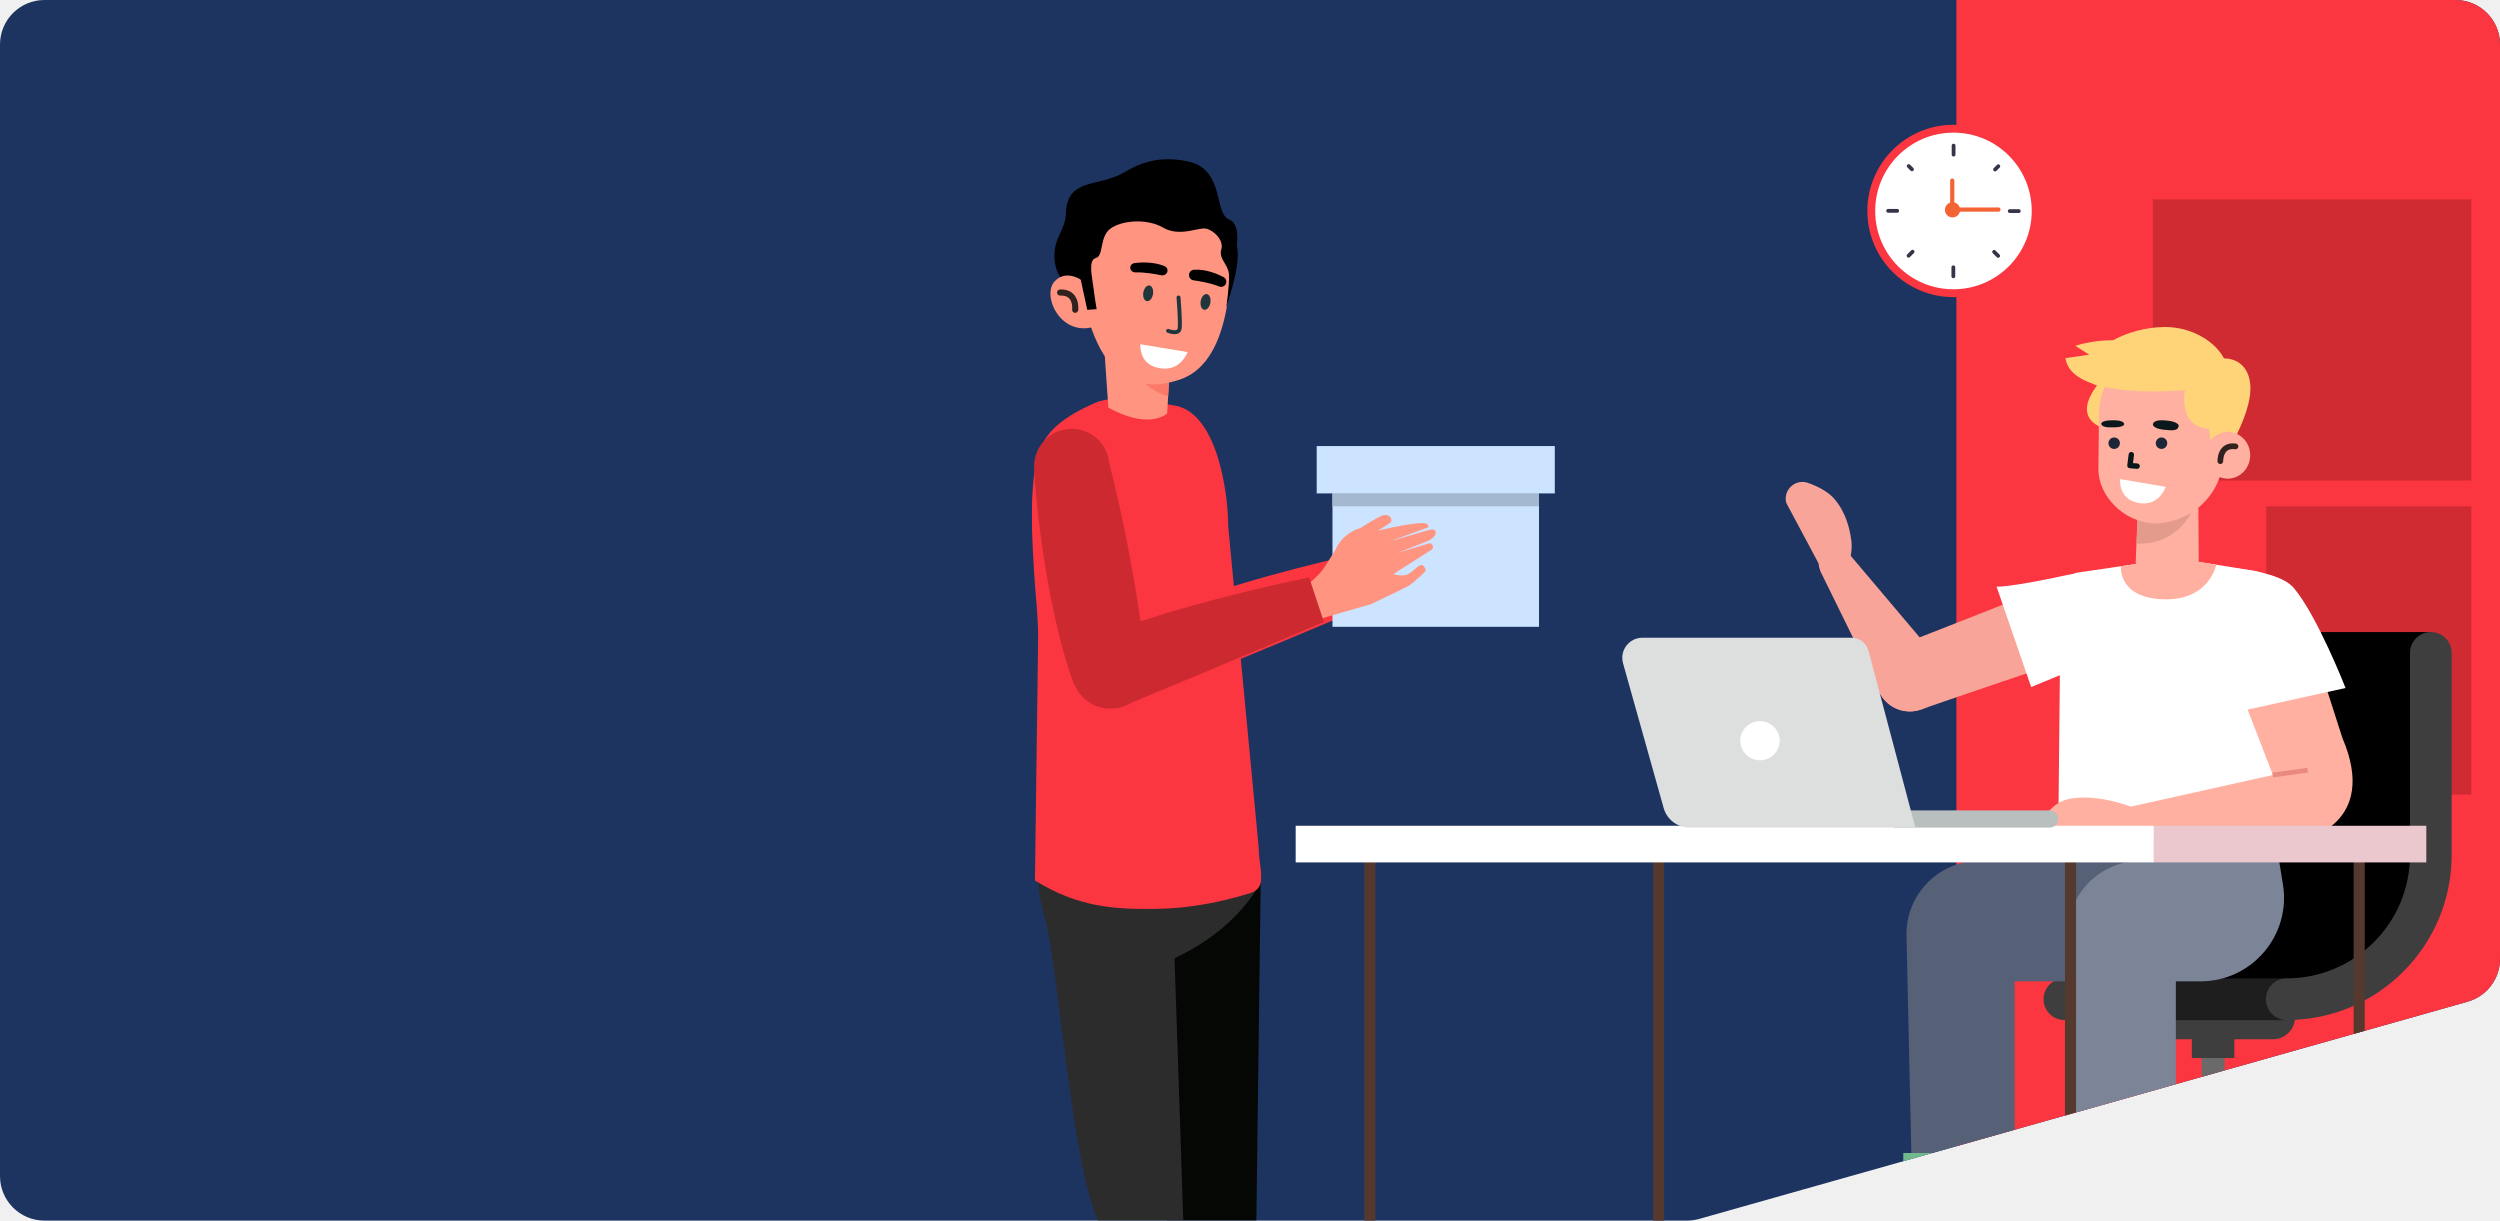
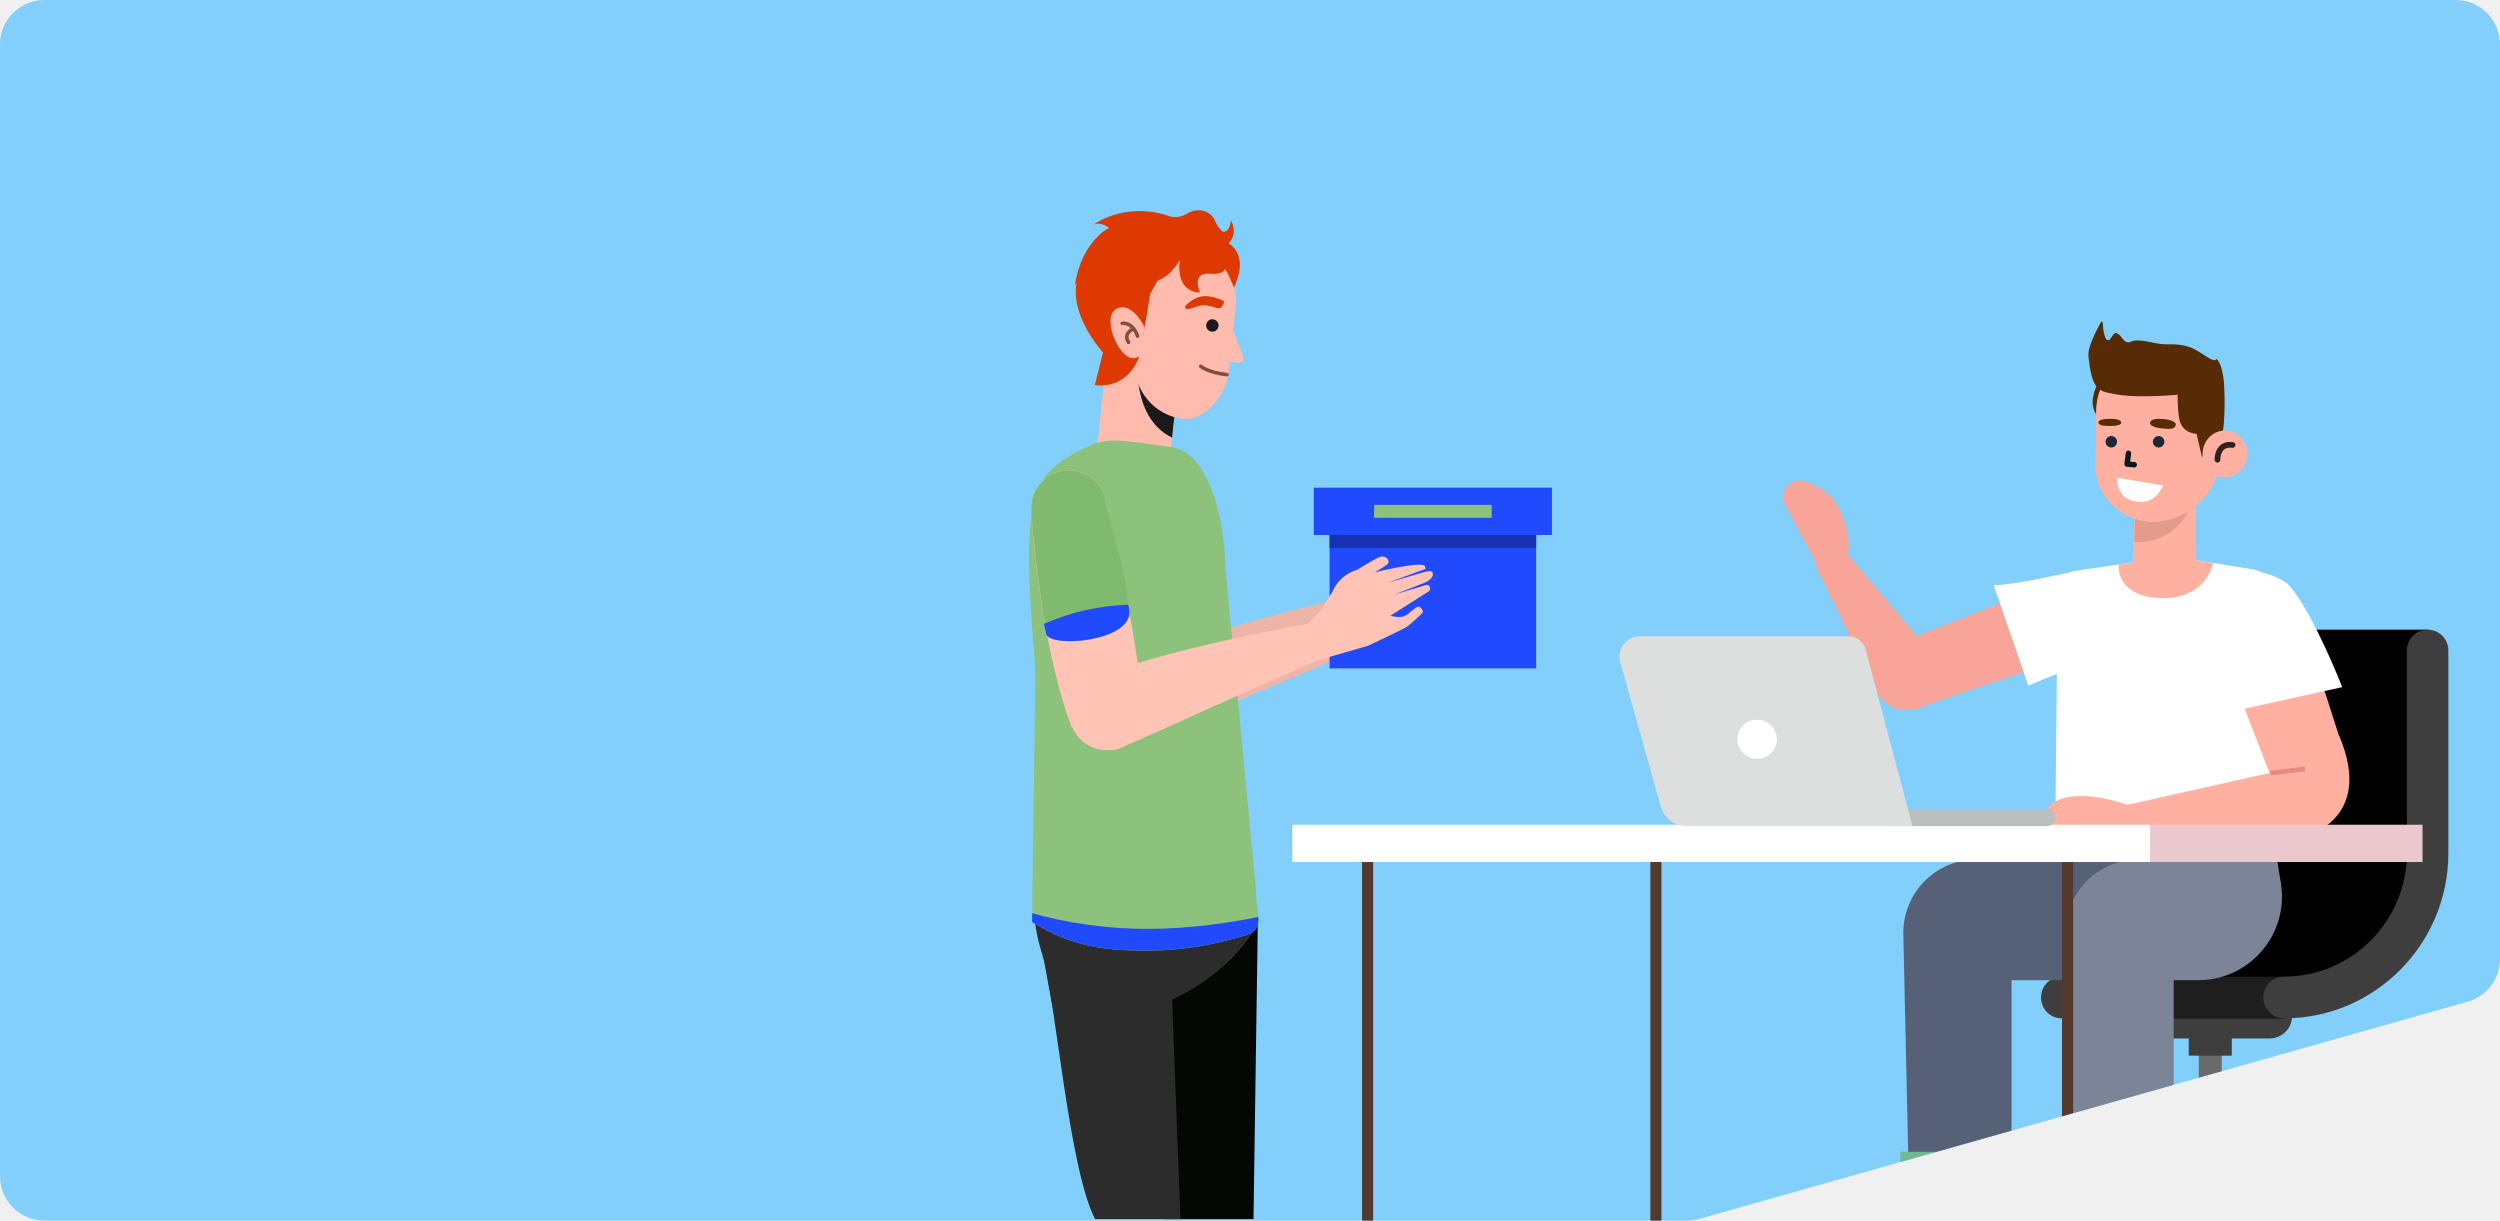
<svg xmlns="http://www.w3.org/2000/svg" xmlns:xlink="http://www.w3.org/1999/xlink" width="1743" height="851" viewBox="0 0 1743 851">
  <defs>
-     <path id="vvqmei5jxa" d="M31 0h1681c17.12 0 31 13.88 31 31v637.548c0 13.873-9.217 26.058-22.567 29.831l-535.77 151.452c-2.744.776-5.582 1.169-8.433 1.169H31c-17.12 0-31-13.88-31-31V31C0 13.88 13.88 0 31 0z" />
-     <path id="3xf63r3ttc" d="M0.619 0.102L160.62 0.102 160.62 355.737 0.619 355.737z" />
+     <path id="5y6mgpinea" d="M31 0h1681c17.12 0 31 13.88 31 31v637.548c0 13.873-9.217 26.058-22.567 29.831l-535.77 151.452c-2.744.776-5.582 1.169-8.433 1.169H31c-17.12 0-31-13.88-31-31V31C0 13.88 13.88 0 31 0z" />
+     <path id="0nvkxlrixc" d="M2.406 313.145c0 14.598-6.74 27.462 5.955 31.425 3.375 1.054 6.78 2.046 10.208 2.962 17.961 4.832 36.655 7.794 55.519 8.056 31.08.43 55.01-1.78 84.345-19.815l-2.198-167.885c-.194-15.796 1.922-31.623 2.822-47.42 1.07-18.772 2.323-37.85.98-56.58-1.293-17.69-2.777-32.849-16.966-45.302-7.593-6.663-16.705-11.38-25.875-15.495-9.3-4.176-19.88-3.331-29.753-2.015l-25.49 3.397C31.464 8.54 23.686 65.396 23.686 88.877L2.406 313.145z" />
  </defs>
  <g fill="none" fill-rule="evenodd">
    <g>
      <g transform="translate(-88 -168) translate(88 168)">
-         <mask id="2yo7u15pwb" fill="#fff">
-           <use xlink:href="#vvqmei5jxa" />
+         <mask id="0yl5asay7b" fill="#fff">
+           <use xlink:href="#5y6mgpinea" />
        </mask>
-         <use fill="#1D3461" xlink:href="#vvqmei5jxa" />
-         <path fill="#FB3640" d="M1364 0H1743V1323H1364z" mask="url(#2yo7u15pwb)" />
-         <g mask="url(#2yo7u15pwb)">
+         <use fill="#81CFFA" xlink:href="#5y6mgpinea" />
+         <g mask="url(#0yl5asay7b)">
          <g>
-             <path fill="#D02A33" d="M598 248L820 248 820 52 598 52z" transform="translate(903 87) matrix(-1 0 0 1 1418 0)" />
-             <path fill="#D02A33" d="M677 467L820 467 820 266 677 266z" transform="translate(903 87) matrix(-1 0 0 1 1497 0)" />
-             <path fill="#6A6A6A" d="M632 701L648 701 648 644 632 644z" transform="translate(903 87) matrix(-1 0 0 1 1280 0)" />
+             <path fill="#6A6A6A" d="M816 649L832 649 832 592 816 592z" transform="translate(717 138) matrix(-1 0 0 1 1648 0)" />
+             <path fill="#3E3E3E" d="M865.402 586h-83.803c-8.615 0-15.599-6.94-15.599-15.5 0-8.56 6.984-15.5 15.599-15.5h83.803c8.615 0 15.598 6.94 15.598 15.5 0 8.56-6.983 15.5-15.598 15.5" transform="translate(717 138) matrix(-1 0 0 1 1647 0)" />
+             <path fill="#3E3E3E" d="M809 598L839 598 839 578 809 578z" transform="translate(717 138) matrix(-1 0 0 1 1648 0)" />
+             <path fill="#1C2E34" d="M809 729L839 729 839 640 809 640z" transform="translate(717 138) matrix(-1 0 0 1 1648 0)" />
+             <path fill="#3E3E3E" d="M820.536 572C757.38 572 706 520.296 706 456.748V315.554c0-8.04 6.476-14.554 14.464-14.554s14.465 6.514 14.465 14.554v141.194c0 47.502 38.403 86.143 85.607 86.143 7.988 0 14.464 6.514 14.464 14.555 0 8.04-6.476 14.554-14.464 14.554" transform="translate(717 138) matrix(-1 0 0 1 1541 0)" />
+             <path fill="#000" d="M875.734 301L721 301 730.41 415.019 725.896 500.777 803.072 550.124 821.266 572 976 572 933.943 545.224 902.577 509.523 890.03 501.823 879.575 432.52 878.878 349.217z" transform="translate(717 138) matrix(-1 0 0 1 1697 0)" />
+             <path fill="#1E1E1E" d="M875 543L734 543 734 572 874.608 572z" transform="translate(717 138) matrix(-1 0 0 1 1609 0)" />
+             <path fill="#3E3E3E" d="M975.536 572C912.38 572 861 520.296 861 456.748V315.554c0-8.04 6.477-14.554 14.464-14.554 7.988 0 14.465 6.514 14.465 14.554v141.194c0 47.502 38.403 86.143 85.607 86.143 7.987 0 14.464 6.514 14.464 14.555 0 8.04-6.477 14.554-14.464 14.554" transform="translate(717 138) matrix(-1 0 0 1 1851 0)" />
+             <path fill="#FFB0A0" d="M669 737.802L667.786 654.251 626 652 627.151 741.74 667.453 742z" transform="translate(717 138) matrix(-1 0 0 1 1295 0)" />
+             <path fill="#566076" d="M610 461l19.823 16.628c-5.784 35.506-24.895 67.744 11.025 67.744h63.69v146.671l71.464.957 3.989-179.688c.534-28.572-22.413-52.04-50.947-52.102L610 461z" transform="translate(717 138) matrix(-1 0 0 1 1390 0)" />
+             <path fill="#70BA8E" d="M608 693L690 693 690 665 608 665z" transform="translate(717 138) matrix(-1 0 0 1 1298 0)" />
+             <path fill="#FFB0A0" d="M783 737.802L781.786 654.251 740 652 741.151 741.74 781.452 742z" transform="translate(717 138) matrix(-1 0 0 1 1523 0)" />
+             <path fill="#7C8497" d="M726.484 461l-2.71 16.628c-5.785 35.506 21.587 67.744 57.52 67.744h17.22v146.671l71.488.957 3.989-179.688c.535-28.572-22.42-52.04-50.963-52.102l-96.544-.21z" transform="translate(717 138) matrix(-1 0 0 1 1597 0)" />
+             <path fill="#00B1FF" d="M720 693L802 693 802 665 720 665z" transform="translate(717 138) matrix(-1 0 0 1 1522 0)" />
+             <path fill="#FFF" d="M796.29 250l68 9.99c6.895 1.013 12.025 6.874 12.095 13.818L878 434.55 726.293 435 716 294.776l5.64-19.01c2.637-8.889 10.16-15.478 19.345-16.943L796.29 250z" transform="translate(717 138) matrix(-1 0 0 1 1594 0)" />
+             <path fill="#FFB0A0" d="M914 340.544L885.682 414 842 375.855 858.954 323z" transform="translate(717 138) matrix(-1 0 0 1 1756 0)" />
+             <path fill="#FFF" d="M916 256.002s-52.766-.47-65.879 15.138C833.604 290.804 814 341.058 814 341.058L899.81 360 916 256.002z" transform="translate(717 138) matrix(-1 0 0 1 1730 0)" />
+             <path fill="#FFB0A0" d="M821.858 400.995L921 423.17l-4.082 22.046-117.152.785s-52.394-10.617-26.651-71l48.743 25.995z" transform="translate(717 138) matrix(-1 0 0 1 1687 0)" />
+             <path fill="#FFB0A0" d="M717.384 423.336s23.314-9.088 42.62-5.496c13.112 2.44 21.913 14.894 20.92 28.143l-.002.017-77.922-.71 14.384-21.954z" transform="translate(717 138) matrix(-1 0 0 1 1484 0)" />
+             <path stroke="#E98980" stroke-width="3.328" d="M890 401L866 398" transform="translate(717 138) matrix(-1 0 0 1 1756 0)" />
+             <path fill="#FFB0A0" d="M760 254.617L788.31 250l37.653 5.655s2.315 22.376-29.521 23.32c-31.836.944-36.442-24.358-36.442-24.358" transform="translate(717 138) matrix(-1 0 0 1 1586 0)" />
+             <path stroke="#55382E" stroke-width="7.725" d="M724.5 454L724.5 772" transform="translate(717 138) matrix(-1 0 0 1 1449 0)" />
+             <path stroke="#55382E" stroke-width="7.725" d="M236.5 454L236.5 772" transform="translate(717 138) matrix(-1 0 0 1 473 0)" />
+             <path stroke="#55382E" stroke-width="7.725" d="M437.5 454L437.5 772" transform="translate(717 138) matrix(-1 0 0 1 875 0)" />
+             <path fill="#EAC8CE" d="M782 463L972 463 972 437 782 437z" transform="translate(717 138) matrix(-1 0 0 1 1754 0)" />
+             <path fill="#FFF" d="M184 463L782 463 782 437 184 437z" transform="translate(717 138) matrix(-1 0 0 1 966 0)" />
+             <path fill="#F9A498" d="M529.757 256.691c-3.066-5.73-4.32-12.255-3.522-18.696 1.062-8.581 4.066-20.465 12.267-29.619 4.098-4.575 11.2-8.395 18.093-10.74 8.848-3.007 17.458 5.132 14.97 14.082l-8.6 16.104-15.416 28.863c-3.783 7.084-14.004 7.087-17.792.006" transform="translate(717 138) matrix(-1 0 0 1 1098 0)" />
+             <path fill="#F9A498" d="M726.962 311.927l.044-.11-102.78-40.376-.069.188c-2.833-1.052-5.898-1.629-9.1-1.629-14.39 0-26.057 11.62-26.057 25.955 0 11.306 7.259 20.918 17.385 24.478l-.013.037s96.99 32.685 102.78 35.088l.006-.014c2.554.94 5.316 1.456 8.197 1.456C730.414 357 741 346.455 741 333.447c0-9.6-5.769-17.852-14.038-21.52" transform="translate(717 138) matrix(-1 0 0 1 1330 0)" />
+             <path fill="#F9A498" d="M636 253.789c0-6.511-5.272-11.789-11.776-11.789-4.583 0-8.552 2.622-10.498 6.45l-57.2 67.7C551.9 320.457 549 326.6 549 333.423 549 346.445 559.545 357 572.553 357c10.75 0 19.813-7.213 22.635-17.068l39.85-81.091-.141-.07c.706-1.514 1.103-3.202 1.103-4.982" transform="translate(717 138) matrix(-1 0 0 1 1185 0)" />
+             <path fill="#F9A498" d="M552.865 226.5s7.271-9.983 11.633-10.459c4.363-.475 6.736 3.228 4.847 7.606-5.332 12.36 1.454 21.393-3.393 32.326-5.446 12.285-25.205 1.901-13.087-29.473" transform="translate(717 138) matrix(-1 0 0 1 1119 0)" />
+             <path fill="#FFF" d="M673 304.624s26.905-50.057 59.772-42.93c42.824 9.289 50.228 8.27 50.228 8.27L758.87 340 673 304.624z" transform="translate(717 138) matrix(-1 0 0 1 1456 0)" />
+             <path fill="#FFB0A0" d="M812.435 214.2l1.536 38.41c.568 13.488-7.307 21-20.373 21.375-11.154.32-23.611-4.528-23.598-16.438l.445-60.547 41.99 17.2z" transform="translate(717 138) matrix(-1 0 0 1 1584 0)" />
+             <path fill="#E39B8C" d="M813 239.87s-30.926 3.91-41.81-31.305c-3.428-11.091 40.663 1.516 40.663 1.516L813 239.87z" transform="translate(717 138) matrix(-1 0 0 1 1584 0)" />
+             <path fill="#562B06" d="M747.272 121s22.784 28.097-5.272 38l5.272-38z" transform="translate(717 138) matrix(-1 0 0 1 1498 0)" />
+             <path fill="#FFB0A0" d="M792.648 226c21.996-.818 39.44-19.448 39.352-38.035l-.395-38.883c-.111-23.296-18.084-42.35-40.62-43.061-23.071-.728-46.34 17.878-46.985 41.716l.674 30.297c.576 27.276 21.582 47.133 47.974 47.966" transform="translate(717 138) matrix(-1 0 0 1 1576 0)" />
+             <path fill="#FFF" d="M759 200.455c1.969 4.75 7.123 13.225 18.69 11.252 11.596-1.976 13.275-10.81 13.31-16.707l-32 5.455z" transform="translate(717 138) matrix(-1 0 0 1 1550 0)" />
+             <path fill="#562B06" d="M824.872 86c-1.37.536-.921 3.22-1.255 5.495-.448 3.048-1.401 5.795-1.401 5.795s-.752 2.674-2.783 1.659c-1.226-.614-3.174-5.535-4.98-4.785-4.302 1.787-4.018 6.527-9.033 6.536-2.321-1.437-5.181-1.47-7.992-1.247-5.563.44-11.625 2.68-17.777 2.595-7.334-.103-10.616.134-16.35 1.97-4.865 1.56-12.85 7.87-15.592 8.75-1.827.587-2.814.408-2.96-.535 0 0-3.587 1.36-5.223 15.53-.012.11-2.11 27.26 2.161 42.236 1.25 4.378 4.59 1.263 6.598 2.877 3.802 3.057 6.438 8.124 6.438 8.124l3.826-16.509c4.367-.358 8.964-2.29 11.183-7.404 1.302-3.001 1.987-9.614 2.056-19.84 21.625 1.743 37.418 1.341 47.379-1.204 1.627-.218 3.842-.71 5.705-1.812 7.053-2.783 8.111-16.522 9.048-23.513.624-4.66-2.392-12.9-9.048-24.718z" transform="translate(717 138) matrix(-1 0 0 1 1573 0)" />
            <g>
-               <path fill="#3E3E3E" d="M208.956 637.588H125.38c-8.592 0-15.557-6.968-15.557-15.565s6.965-15.565 15.557-15.565h83.577c8.592 0 15.557 6.968 15.557 15.565s-6.965 15.565-15.557 15.565" transform="translate(903 87) matrix(-1 0 0 1 807 0)" />
-               <path fill="#3E3E3E" d="M152.192 650.667L181.847 650.667 181.847 630.312 152.192 630.312z" transform="translate(903 87) matrix(-1 0 0 1 807 0)" />
-               <path fill="#1C2E34" d="M152.192 781.038L181.847 781.038 181.847 691.927 152.192 691.927z" transform="translate(903 87) matrix(-1 0 0 1 807 0)" />
-               <path fill="#3E3E3E" d="M270.716 624.17c-63.398 0-114.975-51.61-114.975-115.04V368.193c0-8.025 6.501-14.527 14.52-14.527 8.018 0 14.52 6.502 14.52 14.527v140.935c0 47.414 38.55 85.984 85.935 85.984 8.018 0 14.519 6.503 14.519 14.529 0 8.025-6.501 14.527-14.52 14.527" transform="translate(903 87) matrix(-1 0 0 1 807 0)" />
-               <path fill="#000" d="M170.261 353.666L15.236 353.666 24.663 467.476 20.141 553.077 97.462 602.333 115.69 624.169 270.716 624.169 228.579 597.442 197.155 561.807 184.584 554.12 174.109 484.945 173.41 401.795z" transform="translate(903 87) matrix(-1 0 0 1 807 0)" />
-               <path fill="#1E1E1E" d="M257 595.137L116 595.137 116 624.169 256.608 624.169z" transform="translate(903 87) matrix(-1 0 0 1 807 0)" />
-               <path fill="#3E3E3E" d="M115.69 624.17C52.293 624.17.716 572.56.716 509.13V368.193c0-8.025 6.501-14.527 14.52-14.527 8.018 0 14.52 6.502 14.52 14.527v140.935c0 47.414 38.55 85.984 85.934 85.984 8.018 0 14.52 6.503 14.52 14.529 0 8.025-6.502 14.527-14.52 14.527" transform="translate(903 87) matrix(-1 0 0 1 807 0)" />
-               <path fill="#FFB0A0" d="M365.158 789.784L363.931 706.504 321.684 704.26 322.848 793.71 363.594 793.969z" transform="translate(903 87) matrix(-1 0 0 1 807 0)" />
-               <path fill="#566076" d="M210.92 512.965l19.808 16.6c-5.78 35.445-24.876 67.629 11.018 67.629h63.643v146.422l71.412.955 3.986-179.383c.534-28.524-22.397-51.952-50.91-52.014l-118.957-.21z" transform="translate(903 87) matrix(-1 0 0 1 807 0)" />
-               <path fill="#70BA8E" d="M300.866 744.571L383.02 744.571 383.02 716.861 300.866 716.861z" transform="translate(903 87) matrix(-1 0 0 1 807 0)" />
-               <path fill="#FFB0A0" d="M250.758 789.784L249.531 706.504 207.284 704.26 208.448 793.71 249.194 793.969z" transform="translate(903 87) matrix(-1 0 0 1 807 0)" />
-               <path fill="#7C8497" d="M121.043 512.965l-2.707 16.6c-5.78 35.445 21.564 67.629 57.459 67.629h17.202v146.422l71.412.955 3.985-179.383c.535-28.524-22.395-51.952-50.91-52.014l-96.441-.21z" transform="translate(903 87) matrix(-1 0 0 1 807 0)" />
-               <path fill="#00B1FF" d="M188.474 744.571L270.627 744.571 270.627 716.861 188.474 716.861z" transform="translate(903 87) matrix(-1 0 0 1 807 0)" />
-               <path fill="#FFF" d="M193.367 302.169l67.85 10.01c6.88 1.013 11.999 6.886 12.068 13.843l1.612 161.049-151.374.45-10.27-140.491 5.627-19.046c2.631-8.906 10.138-15.508 19.302-16.975l55.185-8.84z" transform="translate(903 87) matrix(-1 0 0 1 807 0)" />
-               <path fill="#FFB0A0" d="M148.936 392.268L120.593 465.584 76.872 427.511 93.841 374.757z" transform="translate(903 87) matrix(-1 0 0 1 807 0)" />
-               <path fill="#FFF" d="M176.53 307.856s-52.69-.469-65.783 15.097c-16.493 19.609-36.069 69.724-36.069 69.724l85.686 18.89 16.166-103.71z" transform="translate(903 87) matrix(-1 0 0 1 807 0)" />
-               <path fill="#FFB0A0" d="M125.485 453.345l98.876 22.036-4.07 21.91-116.839.78S51.2 487.52 76.872 427.51l48.613 25.834z" transform="translate(903 87) matrix(-1 0 0 1 807 0)" />
-               <path fill="#FFB0A0" d="M224.361 475.38s23.235-9.097 42.475-5.5c13.067 2.441 21.838 14.91 20.848 28.173l-.001.017-77.656-.711 14.334-21.978z" transform="translate(903 87) matrix(-1 0 0 1 807 0)" />
-               <path stroke="#E98980" stroke-width="3.328" d="M125.485 453.345L101.071 449.963" transform="translate(903 87) matrix(-1 0 0 1 807 0)" />
-               <path fill="#FFB0A0" d="M164.863 306.735l28.504-4.566 37.912 5.593s2.33 22.132-29.724 23.065c-32.055.934-36.692-24.092-36.692-24.092" transform="translate(903 87) matrix(-1 0 0 1 807 0)" />
-               <path stroke="#55382E" stroke-width="7.725" d="M266.441 506.267L266.441 824M65.169 506.267L65.169 824M754.892 506.267L754.892 824M553.62 506.267L553.62 824" transform="translate(903 87) matrix(-1 0 0 1 807 0)" />
-               <path fill="#EAC8CE" d="M18.372 514.274L208.788 514.274 208.788 488.726 18.372 488.726z" transform="translate(903 87) matrix(-1 0 0 1 807 0)" />
-               <path fill="#FFF" d="M208.424 514.274L806.651 514.274 806.651 488.726 208.424 488.726z" transform="translate(903 87) matrix(-1 0 0 1 807 0)" />
-               <g>
-                 <path fill="#FB3640" d="M60.044 0c33.162 0 60.046 26.898 60.046 60.08 0 33.18-26.884 60.077-60.046 60.077C26.883 120.157 0 93.26 0 60.08 0 26.9 26.883 0 60.044 0" transform="translate(903 87) matrix(-1 0 0 1 807 0) translate(288)" />
-                 <path fill="#FFF" d="M60.044 5.478c30.139 0 54.57 24.446 54.57 54.6 0 30.156-24.431 54.601-54.57 54.601-30.138 0-54.57-24.445-54.57-54.6s24.432-54.6 54.57-54.6" transform="translate(903 87) matrix(-1 0 0 1 807 0) translate(288)" />
-                 <path fill="#FFF" d="M60.044 11.048c27.065 0 49.004 21.952 49.004 49.03 0 27.08-21.94 49.032-49.004 49.032-27.063 0-49.002-21.952-49.002-49.031 0-27.079 21.939-49.031 49.002-49.031" transform="translate(903 87) matrix(-1 0 0 1 807 0) translate(288)" />
-                 <path fill="#373449" d="M22.111 60.113v.097c0 .704-.57 1.274-1.273 1.274h-6.379c-.703 0-1.273-.57-1.273-1.274v-.097c0-.704.57-1.275 1.273-1.275h6.379c.704 0 1.273.571 1.273 1.275M106.903 59.947v.098c0 .703-.57 1.274-1.273 1.274H99.25c-.703 0-1.273-.57-1.273-1.274v-.098c0-.703.57-1.274 1.273-1.274h6.379c.704 0 1.273.57 1.273 1.274M60.01 22.124h-.097c-.703 0-1.273-.57-1.273-1.274v-6.382c0-.704.57-1.275 1.273-1.275h.098c.703 0 1.273.57 1.273 1.275v6.382c0 .704-.57 1.274-1.273 1.274M60.176 106.964h-.097c-.704 0-1.274-.57-1.274-1.275v-6.382c0-.703.57-1.274 1.274-1.274h.097c.703 0 1.274.57 1.274 1.274v6.382c0 .705-.57 1.275-1.274 1.275M32.004 32.07l-.068.07c-.498.498-1.304.498-1.801 0l-2.331-2.333c-.498-.497-.498-1.304 0-1.802l.069-.068c.497-.499 1.303-.499 1.8 0l2.331 2.332c.498.498.498 1.304 0 1.802M92.325 92.191l-.069.07c-.498.497-1.304.497-1.801 0l-2.866-2.868c-.498-.498-.498-1.305 0-1.802l.069-.07c.497-.497 1.304-.497 1.8 0l2.867 2.868c.497.498.497 1.305 0 1.802M88.076 32.023l-.069-.069c-.498-.498-.498-1.305 0-1.802l2.33-2.333c.498-.497 1.304-.497 1.802 0l.069.07c.498.497.498 1.304 0 1.801l-2.33 2.333c-.499.497-1.305.497-1.802 0M27.99 92.377l-.07-.068c-.497-.498-.497-1.305 0-1.803l2.867-2.867c.497-.498 1.303-.498 1.8 0l.07.068c.497.498.497 1.305 0 1.803l-2.867 2.867c-.497.498-1.303.498-1.8 0" transform="translate(903 87) matrix(-1 0 0 1 807 0) translate(288)" />
-                 <path fill="#F46334" d="M60.802 59.043v.108c0 .777-.63 1.407-1.406 1.407h-30.77c-.776 0-1.405-.63-1.405-1.407v-.108c0-.777.63-1.407 1.406-1.407h30.769c.776 0 1.406.63 1.406 1.407" transform="translate(903 87) matrix(-1 0 0 1 807 0) translate(288)" />
-                 <path fill="#F46334" d="M60.95 61.558h-.107c-.776 0-1.406-.63-1.406-1.407V38.86c0-.778.63-1.408 1.406-1.408h.108c.776 0 1.406.63 1.406 1.408v21.29c0 .777-.63 1.407-1.406 1.407" transform="translate(903 87) matrix(-1 0 0 1 807 0) translate(288)" />
-                 <path fill="#F46334" d="M60.707 54C63.63 54 66 56.371 66 59.296c0 2.925-2.37 5.296-5.293 5.296s-5.293-2.371-5.293-5.296c0-2.925 2.37-5.296 5.293-5.296" transform="translate(903 87) matrix(-1 0 0 1 807 0) translate(288)" />
+               <path fill="#FFB0A0" d="M.18 15.94c-.241 8.987 6.546 16.494 15.158 16.768 8.613.275 15.79-6.787 16.03-15.773C31.61 7.948 24.824.44 16.212.167 7.597-.108.42 6.954.18 15.94" transform="translate(717 138) matrix(-1 0 0 1 850 162)" />
+               <path stroke="#312220" stroke-linecap="round" stroke-linejoin="round" stroke-width="3.989" d="M20.993 20.513s.316-11.797-10.545-10.284" transform="translate(717 138) matrix(-1 0 0 1 850 162)" />
+             </g>
+             <path fill="#562B06" d="M791.049 154.167s8.715-1.2 8.951 2.831c0 0 .094 2.732-7.517 3.61-7.61.88-9.617.333-10.408-2.202-.791-2.535 4.873-4.033 8.974-4.24" transform="translate(717 138) matrix(-1 0 0 1 1582 0)" />
+             <path fill="#562B06" d="M754.198 154.02s-7.717-.42-8.197 2.633c0 0-.265 2.065 6.485 2.305 6.748.24 8.903-.56 9.457-2.24.63-1.9-4.09-2.77-7.745-2.698" transform="translate(717 138) matrix(-1 0 0 1 1508 0)" />
+             <path fill="#1C2737" d="M784 170.025c.02 2.21 1.826 3.988 4.035 3.975 2.21-.013 3.983-1.816 3.965-4.025-.02-2.21-1.826-3.989-4.036-3.975-2.209.013-3.983 1.816-3.964 4.025" transform="translate(717 138) matrix(-1 0 0 1 1576 0)" />
+             <path fill="#1C2737" d="M751 170.025c.02 2.21 1.826 3.989 4.035 3.975 2.21-.014 3.984-1.816 3.965-4.025-.02-2.209-1.826-3.988-4.035-3.975-2.209.014-3.984 1.816-3.965 4.025" transform="translate(717 138) matrix(-1 0 0 1 1510 0)" />
+             <path stroke="#0B181B" stroke-linecap="round" stroke-linejoin="round" stroke-width="3.767" d="M770.038 178L771 185.57 766 186" transform="translate(717 138) matrix(-1 0 0 1 1537 0)" />
+             <path fill="#B9BFBF" d="M607.141 438H716v-12H607.141c-3.391 0-6.141 2.687-6.141 6s2.75 6 6.141 6" transform="translate(717 138) matrix(-1 0 0 1 1317 0)" />
+             <g>
+               <path fill="#DDDEDE" d="M.62 132.948h157.496c8.373 0 15.72-5.537 17.964-13.54l28.346-101.026C206.932 9.451 200.162.61 190.816.61H45.172c-5.587 0-10.474 3.737-11.895 9.1L.62 132.948z" transform="translate(717 138) matrix(-1 0 0 1 617 305)" />
+               <path fill="#FFF" d="M95.19 72.433c0 7.536 6.158 13.643 13.753 13.643s13.752-6.107 13.752-13.643c0-7.535-6.157-13.643-13.752-13.643-7.595 0-13.753 6.108-13.753 13.643" transform="translate(717 138) matrix(-1 0 0 1 617 305)" />
+             </g>
+             <path fill="#050705" d="M151.431 712L160 493 86 501.31 89.067 712z" transform="translate(717 138) matrix(-1 0 0 1 246 0)" />
+             <path fill="#2C2C2C" d="M63.466 712c18.367-34.77 27.758-155.09 36.623-183.621 4.108-13.205 6.317-25.167 5.85-35.379l-93.624.326L4 712h59.466z" transform="translate(717 138) matrix(-1 0 0 1 110 0)" />
+             <path fill="#2C2C2C" d="M145.192 579S44.966 576.031 5 506.24L160 494s-5.914 41.5-14.808 85" transform="translate(717 138) matrix(-1 0 0 1 165 0)" />
+             <path fill="#FF9580" d="M325 284.74l-11.042-10.4c-2.044-1.927-3.837-4.098-5.337-6.464l-6.002-9.47c-2.699-6.465-8.208-11.373-14.985-13.349l-5.64-1.644-5.123 3.165s-27.966-6.86-29.986-3.785l-.349 1.081-.203.633 23.148 8.459s-20.071-5.92-21.287-6.227c-1.337-.337-5.507-1.968-6.113.391-.499 1.94 1.344 4.122 4.667 5.637 1.367.623 18.323 7.196 18.323 7.196s-18.22-5.502-19.102-5.763c-2.144-.637-2.886 2.852-1.738 3.651.909.632 23.334 14.876 23.334 14.876s-4.94 1.536-8.236.316c-3.297-1.22-7.795-7.192-9.6-5.518-1.805 1.675-1.919 2.935-1.339 3.622.58.687 7.314 7.051 9.748 8.538 2.433 1.486 23.027 11.17 23.027 11.17L316.373 301 325 284.74z" transform="translate(717 138) matrix(-1 0 0 1 567 0)" />
+             <path fill="#EDB5A7" d="M237.506 312.71C186.815 293.547 118.542 277.901 93.235 273L83 303.823c57.095 24.25 113.391 47.628 134.592 56.408 2.244 1.368 4.712 2.397 7.333 3.034l1.498.618.09-.287c1.472.26 2.986.404 4.533.404C245.38 364 257 352.336 257 337.948c0-12.15-8.285-22.357-19.494-25.239" transform="translate(717 138) matrix(-1 0 0 1 340 0)" />
+             <path fill="#D63616" d="M135 196.024C135 181.652 123.265 170 108.79 170c-13.68 0-24.906 10.406-26.1 23.68-15.337 59.396-23.076 116.546-25.667 138.102-.66 2.286-1.023 4.697-1.023 7.194 0 .48.015.958.042 1.432l-.042.4.073.012C57.027 354.331 68.36 365 82.21 365c10.974 0 20.367-6.7 24.273-16.201l.461.073C125.24 300.28 133.809 224.486 135 197.856l-.071-.008c.042-.603.071-1.21.071-1.824" transform="translate(717 138) matrix(-1 0 0 1 191 0)" />
+             <path fill="#2149FE" d="M210 328L354 328 354 235 210 235z" transform="translate(717 138) matrix(-1 0 0 1 564 0)" />
+             <path fill="#1632B2" d="M210 244L354 244 354 235 210 235z" transform="translate(717 138) matrix(-1 0 0 1 564 0)" />
+             <path fill="#2149FE" d="M199 235L365 235 365 202 199 202z" transform="translate(717 138) matrix(-1 0 0 1 564 0)" />
+             <path fill="#8CC27B" d="M241 223L323 223 323 214 241 214z" transform="translate(717 138) matrix(-1 0 0 1 564 0)" />
+             <g>
+               <path fill="#FFBCAE" d="M52.82 200.848c14.16 0 25.64-11.48 25.64-25.641v-69.611H27.18v69.61c0 14.162 11.48 25.642 25.64 25.642" transform="translate(717 138) rotate(6 18.257 370.636) matrix(-1 0 0 1 105.64 0)" />
+               <path fill="#1A1A1A" d="M77.082 118.44s-2.607 31.966-28.248 41.255V136.97l29.627-17.434" transform="translate(717 138) rotate(6 18.257 370.636) matrix(-1 0 0 1 127.295 0)" />
+               <path fill="#FFBCAE" d="M74.787 145.881c21.065 0 38.142-17.077 38.142-38.142V28.963l-35.21-3.62c-13.09 0-30.645 22.541-30.645 35.63v50.659c1.001 19.546 17.383 34.88 27.713 34.249" transform="translate(717 138) rotate(6 18.257 370.636) matrix(-1 0 0 1 160.004 0)" />
+               <path fill="#FFBCAE" d="M113.375 79.743l-9.25 18.602c-1.497 1.875.042 4.443 2.663 4.441l15.533-.009-8.946-23.034z" transform="translate(717 138) rotate(6 18.257 370.636) matrix(-1 0 0 1 225.859 0)" />
+               <path fill="#DD3900" d="M12.088 15.656C40.304 5.234 56.205 26.987 56.205 26.987c10.483-1.785 19.576 6.955 19.576 6.955 36.27 31.805-9.525 71.653-9.525 71.653l3.269 23.304c-25.726 0-29.145-25.128-29.145-25.128l-2.59-42.416-.208-.18-6.457-15.56-13.472-14.46s-33.78-5.077-5.565-15.499" transform="translate(717 138) rotate(6 18.257 370.636) matrix(-1 0 0 1 90.6 0)" />
+               <path fill="#FFBCAE" d="M31.51 106.505c10.387 6.888 28.357-24.446 18.234-31.866C39.622 67.218 28.59 84.982 28.59 84.982l.24 7.446-1.65 9.854 1.163 2.665 3.167 1.558z" transform="translate(717 138) rotate(6 18.257 370.636) matrix(-1 0 0 1 79.915 0)" />
+               <path stroke="#844E3F" stroke-linecap="round" stroke-linejoin="round" stroke-width="2.521" d="M43.825 86.91s-7.36 3.936-2.498 9.852M35.545 84.08s6.763-2.256 11.563 7.703" transform="translate(717 138) rotate(6 18.257 370.636)" />
+               <path fill="#1A1A1A" d="M93.877 78.966c0 2.396 1.942 4.338 4.338 4.338 2.395 0 4.338-1.942 4.338-4.338s-1.943-4.338-4.338-4.338c-2.396 0-4.338 1.942-4.338 4.338" transform="translate(717 138) rotate(6 18.257 370.636) matrix(-1 0 0 1 196.43 0)" />
+               <path fill="#DD3900" d="M79.307 65.544l-1.318-2.762c-.398-.835.16-1.749 1.296-2.091 3.114-.939 9.303-2.424 14.16-1.197 5.548 1.401 9.627 6.149 10.922 7.822.286.371.316.805.096 1.198-.45.804-1.797 1.132-2.837.689l-6.275-2.666c-2.145-.911-4.667-1.248-7.125-.948-1.811.222-3.983.547-5.937 1-1.236.287-2.562-.165-2.982-1.045" transform="translate(717 138) rotate(6 18.257 370.636) matrix(-1 0 0 1 182.469 0)" />
+               <path stroke="#844E3F" stroke-linecap="round" stroke-linejoin="round" stroke-width="2.521" d="M93.11 108.104s5.478 3.88 18.819 3.88" transform="translate(717 138) rotate(6 18.257 370.636)" />
+               <path fill="#DD3900" d="M10.306 38.93s0 4.08 10.164 4.362c13.217.368 5.317 13.658 5.317 13.658s16.697 3.045 16.422-21.06c0 0 6.91 17.945 21.86 17.758 0 0-8.134-7.326-7.583-14.597 0 0 54.055 14.895 56.531 21.863 0 0 0-27.896-19.428-42.149 0 0 6.071-3.97 11.015-1.005 0 0-18.88-17.76-49.403-12.035 0 0-7.43 3.03-14.584-2.423C33.462-2.152 24.193-.65 20.53 6.332c-2.453 4.673-6.31 6.952-6.31 6.952s-4.403.606-4.679-8.483c0 0-6.218 7.748 0 16.057 0 0-15.549 5.83-6.946 30.212 0 0 6.24-11.8 7.712-12.14" transform="translate(717 138) rotate(6 18.257 370.636) matrix(-1 0 0 1 113.017 0)" />
+             </g>
+             <g>
+               <g transform="translate(717 138) matrix(-1 0 0 1 161 169) translate(0 .102)">
+                 <mask id="kfcteltqcd" fill="#fff">
+                   <use xlink:href="#0nvkxlrixc" />
+                 </mask>
+                 <use fill="#8CC27B" xlink:href="#0nvkxlrixc" />
+                 <path fill="#2149FE" d="M-15 328.898c33.624 7.737 64.624 11.605 93 11.605 28.376 0 56.042-3.868 83-11.605v27H-15v-27z" mask="url(#kfcteltqcd)" />
              </g>
            </g>
-             <path fill="#F9A498" d="M345.757 308.691c-3.066-5.73-4.32-12.255-3.522-18.696 1.062-8.581 4.066-20.465 12.267-29.619 4.098-4.575 11.2-8.395 18.093-10.74 8.848-3.007 17.458 5.132 14.97 14.082l-8.6 16.104-15.416 28.863c-3.783 7.084-14.004 7.087-17.792.006" transform="translate(903 87) matrix(-1 0 0 1 730 0)" />
-             <path fill="#F9A498" d="M542.962 363.927l.044-.11-102.78-40.376-.069.188c-2.833-1.052-5.898-1.629-9.1-1.629-14.39 0-26.057 11.62-26.057 25.955 0 11.306 7.259 20.918 17.385 24.478l-.013.037s96.99 32.685 102.78 35.088l.006-.014c2.554.94 5.316 1.456 8.197 1.456C546.414 409 557 398.455 557 385.447c0-9.6-5.769-17.852-14.038-21.52" transform="translate(903 87) matrix(-1 0 0 1 962 0)" />
-             <path fill="#F9A498" d="M452 305.789c0-6.511-5.272-11.789-11.776-11.789-4.583 0-8.552 2.622-10.498 6.45l-57.2 67.7C367.9 372.457 365 378.6 365 385.423 365 398.445 375.545 409 388.553 409c10.75 0 19.813-7.213 22.635-17.068l39.85-81.091-.141-.07c.706-1.514 1.103-3.202 1.103-4.982" transform="translate(903 87) matrix(-1 0 0 1 817 0)" />
-             <path fill="#F9A498" d="M368.865 278.5s7.271-9.983 11.633-10.459c4.363-.475 6.736 3.228 4.847 7.606-5.332 12.36 1.454 21.393-3.393 32.326-5.446 12.285-25.205 1.901-13.087-29.473" transform="translate(903 87) matrix(-1 0 0 1 751 0)" />
-             <path fill="#FFF" d="M489 356.624s26.905-50.057 59.772-42.93c42.824 9.289 50.228 8.27 50.228 8.27L574.87 392 489 356.624z" transform="translate(903 87) matrix(-1 0 0 1 1088 0)" />
-             <path fill="#FFB0A0" d="M628.435 266.2l1.536 38.41c.568 13.488-7.307 21-20.373 21.375-11.154.32-23.611-4.528-23.598-16.438l.445-60.547 41.99 17.2z" transform="translate(903 87) matrix(-1 0 0 1 1216 0)" />
-             <path fill="#E39B8C" d="M628.999 291.87s-31.181 3.91-42.155-31.305c-3.457-11.091 40.998 1.516 40.998 1.516l1.157 29.79z" transform="translate(903 87) matrix(-1 0 0 1 1215.65 0)" />
-             <path fill="#FFD479" d="M552 175s28.956 27.155.438 37L552 175z" transform="translate(903 87) matrix(-1 0 0 1 1117 0)" />
-             <path fill="#FFB0A0" d="M608.648 278c21.996-.818 39.44-19.448 39.352-38.035l-.395-38.883c-.111-23.296-18.084-42.35-40.62-43.061-23.071-.728-46.34 17.878-46.985 41.716l.674 30.297c.576 27.276 21.582 47.133 47.974 47.966" transform="translate(903 87) matrix(-1 0 0 1 1208 0)" />
-             <path fill="#FFF" d="M575 252.455c1.969 4.75 7.123 13.225 18.69 11.252 11.596-1.976 13.275-10.81 13.31-16.707l-32 5.455z" transform="translate(903 87) matrix(-1 0 0 1 1182 0)" />
-             <path fill="#FFD479" d="M666 162.684l-16.606-2.374c4.849-3.112 9.711-6.207 9.711-6.207s-11.33-3.943-26.41-3.918c-9.832-5.358-22.427-9.018-35.596-9.181-19.28-.237-35.74 10.307-41.69 21.919l-.012-.023s-16-.987-18.195 17.287C534.355 203.874 562.607 243 562.607 243l3.167-30.945c17.517-1.264 18.328-16.855 16.953-27.019 7.882.675 35.062 2.482 56.309-2.295 2.314-.273 5.464-.89 8.113-2.268 10.03-3.483 17.52-9.04 18.851-17.79" transform="translate(903 87) matrix(-1 0 0 1 1203 0)" />
-             <g>
-               <path fill="#FFB0A0" d="M.18 15.94c-.241 8.987 6.546 16.494 15.158 16.768 8.613.275 15.79-6.787 16.03-15.773C31.61 7.948 24.824.44 16.212.167 7.597-.108.42 6.954.18 15.94" transform="translate(903 87) matrix(-1 0 0 1 666 214)" />
-               <path stroke="#312220" stroke-linecap="round" stroke-linejoin="round" stroke-width="3.989" d="M20.993 20.513s.316-11.797-10.545-10.284" transform="translate(903 87) matrix(-1 0 0 1 666 214)" />
-             </g>
-             <path fill="#0B181B" d="M607.049 206.167s8.715-1.2 8.951 2.831c0 0 .094 2.732-7.517 3.61-7.61.88-9.617.333-10.408-2.202-.791-2.535 4.873-4.033 8.974-4.24" transform="translate(903 87) matrix(-1 0 0 1 1214 0)" />
-             <path fill="#0B181B" d="M570.198 206.02s-7.717-.42-8.197 2.633c0 0-.265 2.065 6.485 2.305 6.748.24 8.903-.56 9.457-2.24.63-1.9-4.09-2.77-7.745-2.698" transform="translate(903 87) matrix(-1 0 0 1 1140 0)" />
-             <path fill="#1C2737" d="M600 222.025c.02 2.21 1.826 3.988 4.035 3.975 2.21-.013 3.983-1.816 3.965-4.025-.02-2.21-1.826-3.989-4.036-3.975-2.209.013-3.983 1.816-3.964 4.025" transform="translate(903 87) matrix(-1 0 0 1 1208 0)" />
-             <path fill="#1C2737" d="M567 222.025c.02 2.21 1.826 3.989 4.035 3.975 2.21-.014 3.984-1.816 3.965-4.025-.02-2.209-1.826-3.988-4.035-3.975-2.209.014-3.984 1.816-3.965 4.025" transform="translate(903 87) matrix(-1 0 0 1 1142 0)" />
-             <path stroke="#0B181B" stroke-linecap="round" stroke-linejoin="round" stroke-width="3.767" d="M586.038 230L587 237.57 582 238" transform="translate(903 87) matrix(-1 0 0 1 1169 0)" />
-             <path fill="#B9BFBF" d="M423.141 490H532v-12H423.141c-3.391 0-6.141 2.687-6.141 6s2.75 6 6.141 6" transform="translate(903 87) matrix(-1 0 0 1 949 0)" />
-             <g>
-               <path fill="#DDDEDE" d="M.62 132.948h157.496c8.373 0 15.72-5.537 17.964-13.54l28.346-101.026C206.932 9.451 200.162.61 190.816.61H45.172c-5.587 0-10.474 3.737-11.895 9.1L.62 132.948z" transform="translate(903 87) matrix(-1 0 0 1 433 357)" />
-               <path fill="#FFF" d="M95.19 72.433c0 7.536 6.158 13.643 13.753 13.643s13.752-6.107 13.752-13.643c0-7.535-6.157-13.643-13.752-13.643-7.595 0-13.753 6.108-13.753 13.643" transform="translate(903 87) matrix(-1 0 0 1 433 357)" />
-             </g>
-           </g>
-         </g>
-         <g mask="url(#2yo7u15pwb)">
-           <g>
-             <path fill="#050705" d="M151.431 740L160 491 86 500.448 89.067 740z" transform="translate(719 111) matrix(-1 0 0 1 246 0)" />
-             <path fill="#2C2C2C" d="M63.466 740c18.367-39.534 27.758-176.335 36.623-208.775 4.108-15.014 6.317-28.614 5.85-40.225l-93.624.37L4 740h59.466z" transform="translate(719 111) matrix(-1 0 0 1 110 0)" />
-             <path fill="#2C2C2C" d="M145.192 577S44.966 574.031 5 504.24L160 492s-5.914 41.5-14.808 85" transform="translate(719 111) matrix(-1 0 0 1 165 0)" />
-             <path fill="#FF9580" d="M325 282.74l-11.042-10.4c-2.044-1.927-3.837-4.098-5.337-6.464l-6.002-9.47c-2.699-6.465-8.208-11.373-14.985-13.349l-5.64-1.644-5.123 3.165s-27.966-6.86-29.986-3.785l-.349 1.081-.203.633 23.148 8.459s-20.071-5.92-21.287-6.227c-1.337-.337-5.507-1.968-6.113.391-.499 1.94 1.344 4.122 4.667 5.637 1.367.623 18.323 7.196 18.323 7.196s-18.22-5.502-19.102-5.763c-2.144-.637-2.886 2.852-1.738 3.651.909.632 23.334 14.876 23.334 14.876s-4.94 1.536-8.236.316c-3.297-1.22-7.795-7.192-9.6-5.518-1.805 1.675-1.919 2.935-1.339 3.622.58.687 7.314 7.051 9.748 8.538 2.433 1.486 23.027 11.17 23.027 11.17L316.373 299 325 282.74z" transform="translate(719 111) matrix(-1 0 0 1 567 0)" />
-             <path fill="#FB3640" d="M237.506 310.71C186.815 291.547 118.542 275.901 93.235 271L83 301.823c57.095 24.25 113.391 47.628 134.592 56.408 2.244 1.368 4.712 2.397 7.333 3.034l1.498.618.09-.287c1.472.26 2.986.404 4.533.404C245.38 362 257 350.336 257 335.948c0-12.15-8.285-22.357-19.494-25.239" transform="translate(719 111) matrix(-1 0 0 1 340 0)" />
-             <path fill="#D63616" d="M135 194.024C135 179.652 123.265 168 108.79 168c-13.68 0-24.906 10.406-26.1 23.68-15.337 59.396-23.076 116.546-25.667 138.102-.66 2.286-1.023 4.697-1.023 7.194 0 .48.015.958.042 1.432l-.042.4.073.012C57.027 352.331 68.36 363 82.21 363c10.974 0 20.367-6.7 24.273-16.201l.461.073C125.24 298.28 133.809 222.486 135 195.856l-.071-.008c.042-.603.071-1.21.071-1.824" transform="translate(719 111) matrix(-1 0 0 1 191 0)" />
-             <path fill="#CCE4FF" d="M210 326L354 326 354 233 210 233z" transform="translate(719 111) matrix(-1 0 0 1 564 0)" />
-             <path fill="#A4B9D0" d="M210 242L354 242 354 233 210 233z" transform="translate(719 111) matrix(-1 0 0 1 564 0)" />
-             <path fill="#CCE4FF" d="M199 233L365 233 365 200 199 200z" transform="translate(719 111) matrix(-1 0 0 1 564 0)" />
-             <g transform="translate(719 111) matrix(-1 0 0 1 161 167)">
-               <mask id="olu56fgt8d" fill="#fff">
-                 <use xlink:href="#3xf63r3ttc" />
-               </mask>
-               <path fill="#FB3640" d="M2.406 313.247c0 14.598-6.74 27.462 5.955 31.424 3.375 1.054 6.78 2.047 10.208 2.962 17.961 4.833 36.655 7.795 55.519 8.056 31.08.431 55.01-1.779 84.345-19.814l-2.198-167.885c-.194-15.797 1.922-31.623 2.822-47.421 1.07-18.771 2.323-37.85.98-56.58-1.293-17.689-2.777-32.848-16.966-45.301-7.593-6.663-16.705-11.38-25.875-15.496-9.3-4.175-19.88-3.33-29.753-2.014l-25.49 3.397C31.464 8.642 23.686 65.498 23.686 88.979L2.406 313.247z" mask="url(#olu56fgt8d)" />
-             </g>
-             <g>
-               <path fill="#FF9580" d="M.046 7.602l1.517 26.586.694 12.185c15.614 11.33 41.004-4.265 41.004-4.265L45.976 2.7c-7.225-4.776-25.842-.801-37.032 2.243C3.671 6.38.046 7.602.046 7.602" transform="translate(719 111) matrix(-1 0 0 1 97 131)" />
-               <path fill="#FB7967" d="M.046 7.602l1.517 26.586C19.9 30.033 35.257 5.113 35.257 5.113l-26.313-.17C3.671 6.38.046 7.602.046 7.602" transform="translate(719 111) matrix(-1 0 0 1 97 131)" />
-             </g>
-             <g>
-               <path fill="#000" d="M119.786 86.748s8.143-5.903 8.09-19.575c-.053-13.673-7.529-16.642-8.09-30.315-.944-22.978-21.732-17.939-37.973-26.338C73.937 6.446 59.84-3.97 34.392 1.624 8.946 7.218 16.929 37.716 5.968 42.067c-10.96 4.35-3.64 32.193 2.135 36.233 5.776 4.04 15.497 8.814 18.748 8.448 3.25-.365 92.935 0 92.935 0" transform="translate(719 111) matrix(-1 0 0 1 144 0)" />
-             </g>
-             <g>
-               <path fill="#FF9580" d="M5.207 6.035S18.02-5.863 27.547 3.976C37.076 13.814 23.606 42.871.28 35.78L5.207 6.035z" transform="translate(719 111) matrix(-1 0 0 1 44 81)" />
-               <path stroke="#312220" stroke-linecap="round" stroke-linejoin="round" stroke-width="4.261" d="M13.389 23.976S11.817 11.45 23.89 11.942" transform="translate(719 111) matrix(-1 0 0 1 44 81)" />
-             </g>
-             <path fill="#FF9580" d="M138.965 66.354c-.537 11.245-1.623 25.315-3.794 36.56-.011.045-.022.09-.022.134 0 .011-.012.011-.012.022-.526 2.747-1.13 5.33-1.79 7.656-.392 1.363-.818 2.78-1.3 4.243-6.928 21.526-22.99 52.682-63.34 38.422-18.906-6.68-27.738-27.42-31.712-48.615l-.066-.366c-.012-.043-.012-.066-.012-.066-2.663-14.491-3.067-29.138-2.877-39.607.214-10.681 6.1-20.442 15.492-25.704 25.43-14.281 52.272-8.952 69.945-2.227 12.268 4.653 20.115 16.574 19.488 29.548" transform="translate(719 111) matrix(-1 0 0 1 173 0)" />
-             <path fill="#20363C" d="M84.867 92.875c.526 3.018-.555 5.744-2.415 6.089-1.858.345-3.793-1.821-4.319-4.84-.526-3.017.554-5.743 2.414-6.088 1.86-.345 3.793 1.82 4.32 4.84" transform="translate(719 111) matrix(-1 0 0 1 163 0)" />
-             <path fill="#20363C" d="M124.867 98.875c.526 3.018-.554 5.744-2.414 6.089-1.86.345-3.793-1.821-4.32-4.839-.526-3.017.555-5.744 2.414-6.089 1.86-.345 3.793 1.822 4.32 4.84" transform="translate(719 111) matrix(-1 0 0 1 243 0)" />
-             <path fill="#000" d="M91.89 72.374c-3.959-.471-13.203-1.074-20.841 2.205-1.682.722-2.47 2.53-1.824 4.137l.054.135c.622 1.548 2.382 2.43 4.124 2.068 4.132-.859 11.738-2.21 17.898-2.007 2.458.08 4.287-2.121 3.524-4.284l-.051-.14c-.43-1.156-1.572-1.958-2.884-2.114" transform="translate(719 111) matrix(-1 0 0 1 164 0)" />
-             <path fill="#000" d="M111.942 82.193c3.591-1.886 12.16-5.777 20.695-5.119 1.895.146 3.363 1.72 3.363 3.62v.158c0 1.816-1.34 3.349-3.142 3.593-4.272.58-12.046 1.884-17.847 4.278-2.313.955-4.905-.667-5.005-3.167l-.005-.16c-.033-1.345.749-2.577 1.94-3.203" transform="translate(719 111) matrix(-1 0 0 1 246 0)" />
-             <path fill="#20363C" d="M99.14 122c2.33 0 4.643-.905 5.002-1.052.705-.288 1.044-1.093.755-1.799-.286-.705-1.095-1.044-1.8-.757-1.248.506-4.245 1.3-5.543.523-.251-.15-.593-.446-.68-1.285-.499-4.82.822-20.974.836-21.136.062-.76-.504-1.427-1.265-1.489-.764-.064-1.428.502-1.49 1.262-.055.674-1.356 16.575-.83 21.648.197 1.909 1.202 2.886 2.01 3.369.884.53 1.946.716 3.004.716" transform="translate(719 111) matrix(-1 0 0 1 199 0)" />
-             <path fill="#FFF" d="M76 134.455c2.03 4.75 7.346 13.225 19.275 11.252 11.958-1.976 13.69-10.81 13.725-16.707l-33 5.455z" transform="translate(719 111) matrix(-1 0 0 1 185 0)" />
-             <path fill="#000" d="M143.954 62.032c-.574 11.312-5.69 31.656-7.98 42.968l-6.56-.438s1.59-9.551 2.323-15.774c.734-6.223 3.853-18.473-1.783-19.925-5.62-1.437-2.322-14.707-10.144-20.46-7.822-5.766-25.319-7.348-36.854-.655-11.534 6.68-24.535-.506-29.848.655-5.326 1.148-12.547 8.063-10.595 14.52 1.966 6.444-4.664 10.256-5.328 17.051-.604 6.19 1.893 23.517 1.893 23.517l-1.872-6.188c-1.874-6.188-6.405-20.786-6.2-31.31.22-10.745 7.515-26.51 17.436-31.806 26.871-14.355 58.117-9.238 76.784-2.476 12.959 4.689 19.388 17.28 18.728 30.32" transform="translate(719 111) matrix(-1 0 0 1 175 0)" />
-             <path fill="#FF9580" d="M282 303.176l-12.772-12.041c-2.364-2.23-4.438-4.744-6.173-7.484l-6.942-10.962c-3.121-7.485-9.494-13.167-17.332-15.455-9.08-5.678-14.625-8.725-16.64-9.139-3.02-.62-6.112 1.886-5.036 4.684.214.557 3.29 2.629 9.226 6.215 0 0-32.345-7.942-34.681-4.382l-.404 1.252-.235.732 26.774 9.794s-23.216-6.855-24.62-7.21c-1.548-.39-6.37-2.278-7.072.454-.576 2.246 1.555 4.772 5.398 6.526 1.581.722 21.193 8.33 21.193 8.33s-21.074-6.369-22.094-6.672c-2.48-.737-3.338 3.303-2.01 4.228 1.05.731 26.989 17.222 26.989 17.222s-5.714 1.778-9.527.365c-3.813-1.412-9.015-8.326-11.103-6.387-2.087 1.938-2.219 3.398-1.549 4.193.672.795 8.46 8.163 11.275 9.883 2.815 1.722 26.635 12.934 26.635 12.934L272.022 322 282 303.176z" transform="translate(719 111) matrix(-1 0 0 1 468 0)" />
-             <path fill="#CC2931" d="M28.195 188c13.671 0 24.891 10.406 26.084 23.68 10.784 41.788 17.81 82.464 21.93 110.415 45.7-14.817 96.474-26.349 117.538-30.437L204 322.596c-57.198 24.341-113.596 47.808-134.835 56.62-2.248 1.373-4.72 2.407-7.347 3.046l-1.473.609-.027.011-.09-.287c-1.476.26-2.992.405-4.542.405-.157 0-.313-.001-.47-.004-.152.003-.304.004-.456.004-10.968 0-20.356-6.7-24.26-16.201l-.46.073C11.754 318.279 3.19 242.486 2 215.856l.071-.008c-.042-.603-.071-1.21-.071-1.824C2 199.652 13.728 188 28.195 188z" transform="translate(719 111)" />
+             <path fill="#FFC4B6" d="M282 305.176l-12.772-12.041c-2.364-2.23-4.438-4.744-6.173-7.484l-6.942-10.962c-3.121-7.485-9.494-13.167-17.332-15.455-9.08-5.678-14.625-8.725-16.64-9.139-3.02-.62-6.112 1.886-5.036 4.684.214.557 3.29 2.629 9.226 6.215 0 0-32.345-7.942-34.681-4.382l-.404 1.252-.235.732 26.774 9.794s-23.216-6.855-24.62-7.21c-1.548-.39-6.37-2.278-7.072.454-.576 2.246 1.555 4.772 5.398 6.526 1.581.722 21.193 8.33 21.193 8.33s-21.074-6.369-22.094-6.672c-2.48-.737-3.338 3.303-2.01 4.228 1.05.731 26.989 17.222 26.989 17.222s-5.714 1.778-9.527.365c-3.813-1.412-9.015-8.326-11.103-6.387-2.087 1.938-2.219 3.398-1.549 4.193.672.795 8.46 8.163 11.275 9.883 2.815 1.722 26.635 12.934 26.635 12.934L272.022 324 282 305.176z" transform="translate(717 138) matrix(-1 0 0 1 468 0)" />
+             <path fill="#FFC4B6" d="M28.183 190c13.666 0 24.88 10.406 26.073 23.68 10.813 41.916 17.845 82.713 21.958 110.671 45.837-14.043 97.052-23.284 118.108-27.373L203 321.887c-57.173 24.341-112.635 50.517-133.865 59.33-2.247 1.373-4.718 2.406-7.343 3.045l-1.472.609-.028.011-.09-.287c-1.475.26-2.99.405-4.54.405-.156 0-.313-.001-.469-.004-.152.003-.304.004-.457.004-10.963 0-20.346-6.7-24.248-16.201l-.46.073C11.75 320.279 3.19 244.486 2 217.856l.071-.008c-.042-.603-.071-1.21-.071-1.824C2 201.652 13.723 190 28.183 190z" transform="translate(717 138)" />
+             <path fill="#80BA6E" d="M44.206 190c-13.666 0-24.88 10.406-26.073 23.68C2.811 273.076 4.675 265.945 2.086 287.5c-2.588 21.555 53.857 26.36 57.758 16.858 6.237-39.915 9.752-68.749 10.545-86.502l-.071-.008c.042-.603.071-1.21.071-1.824 0-14.372-11.723-26.024-26.183-26.024z" transform="translate(717 138) matrix(-1 0 0 1 72.389 0)" />
+             <path fill="#2149FE" d="M11.793 283.584c-.365.457-.678 1.762-.936 3.916-2.589 21.555 53.856 26.36 57.758 16.858l1.774-7.38c-9.89-4.24-19.384-7.399-28.48-9.478-9.095-2.08-19.134-3.385-30.116-3.916z" transform="translate(717 138) matrix(-1 0 0 1 81.16 0)" />
          </g>
        </g>
      </g>
    </g>
  </g>
</svg>
